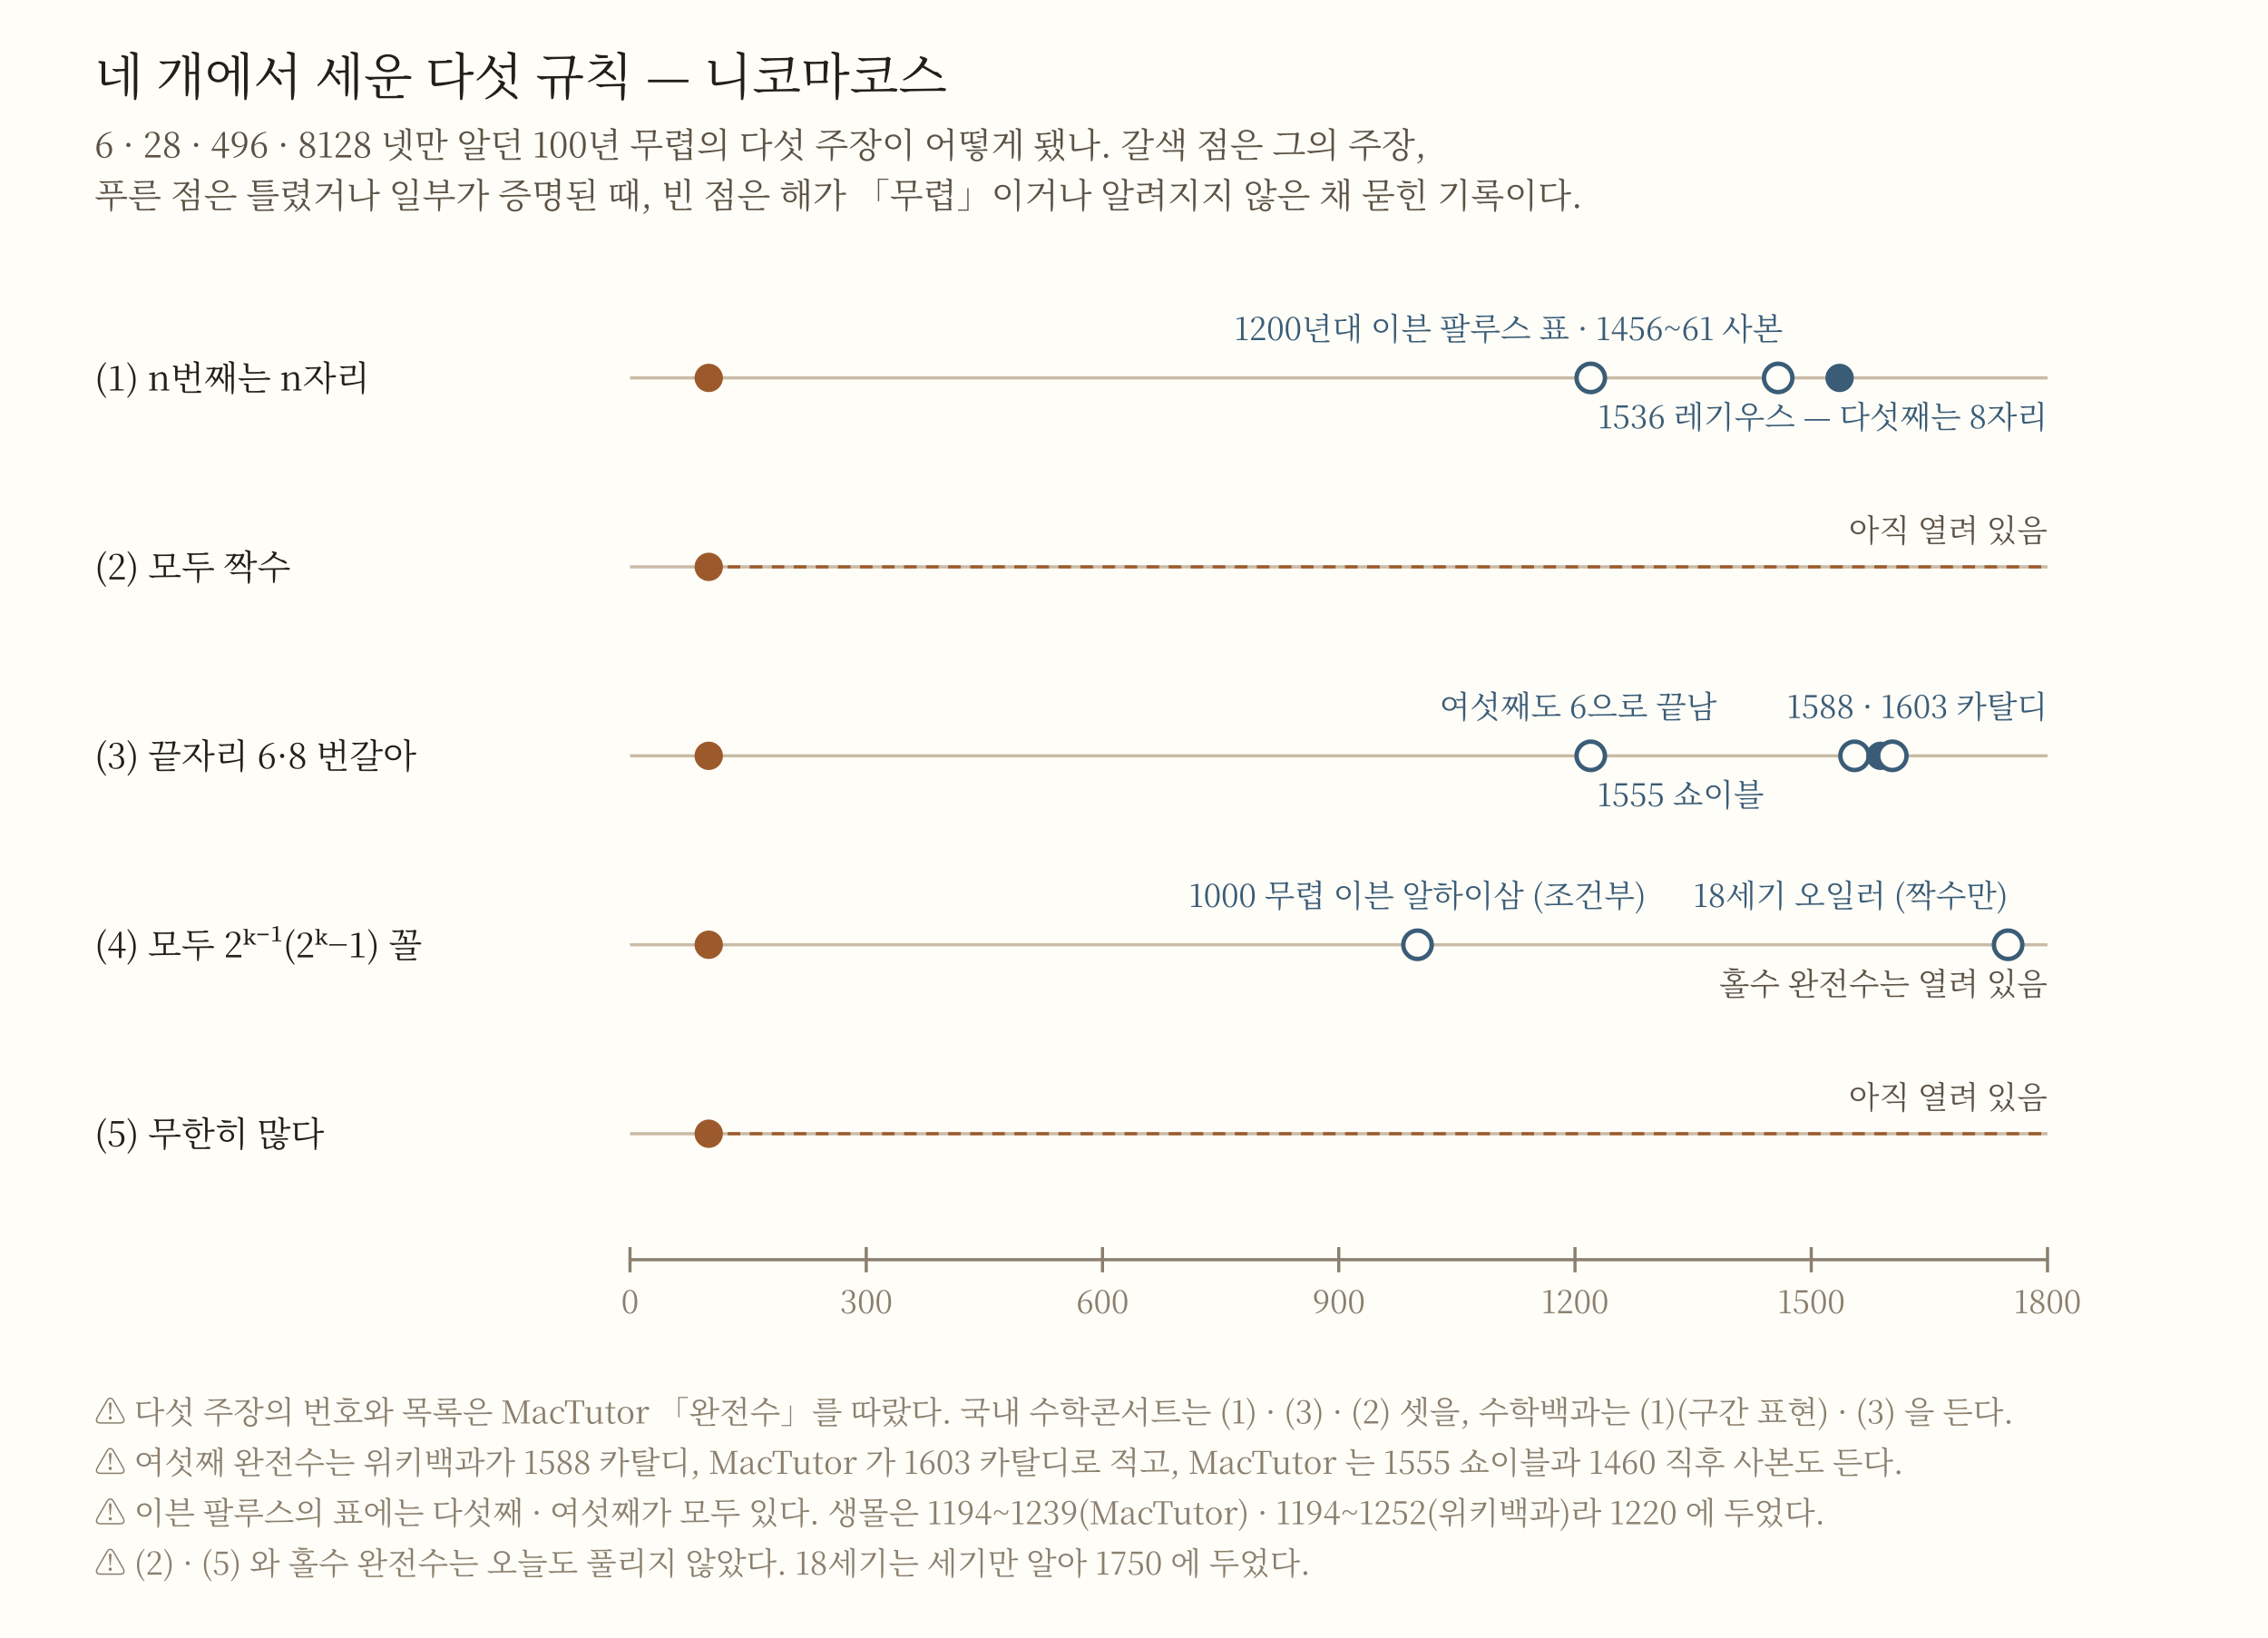
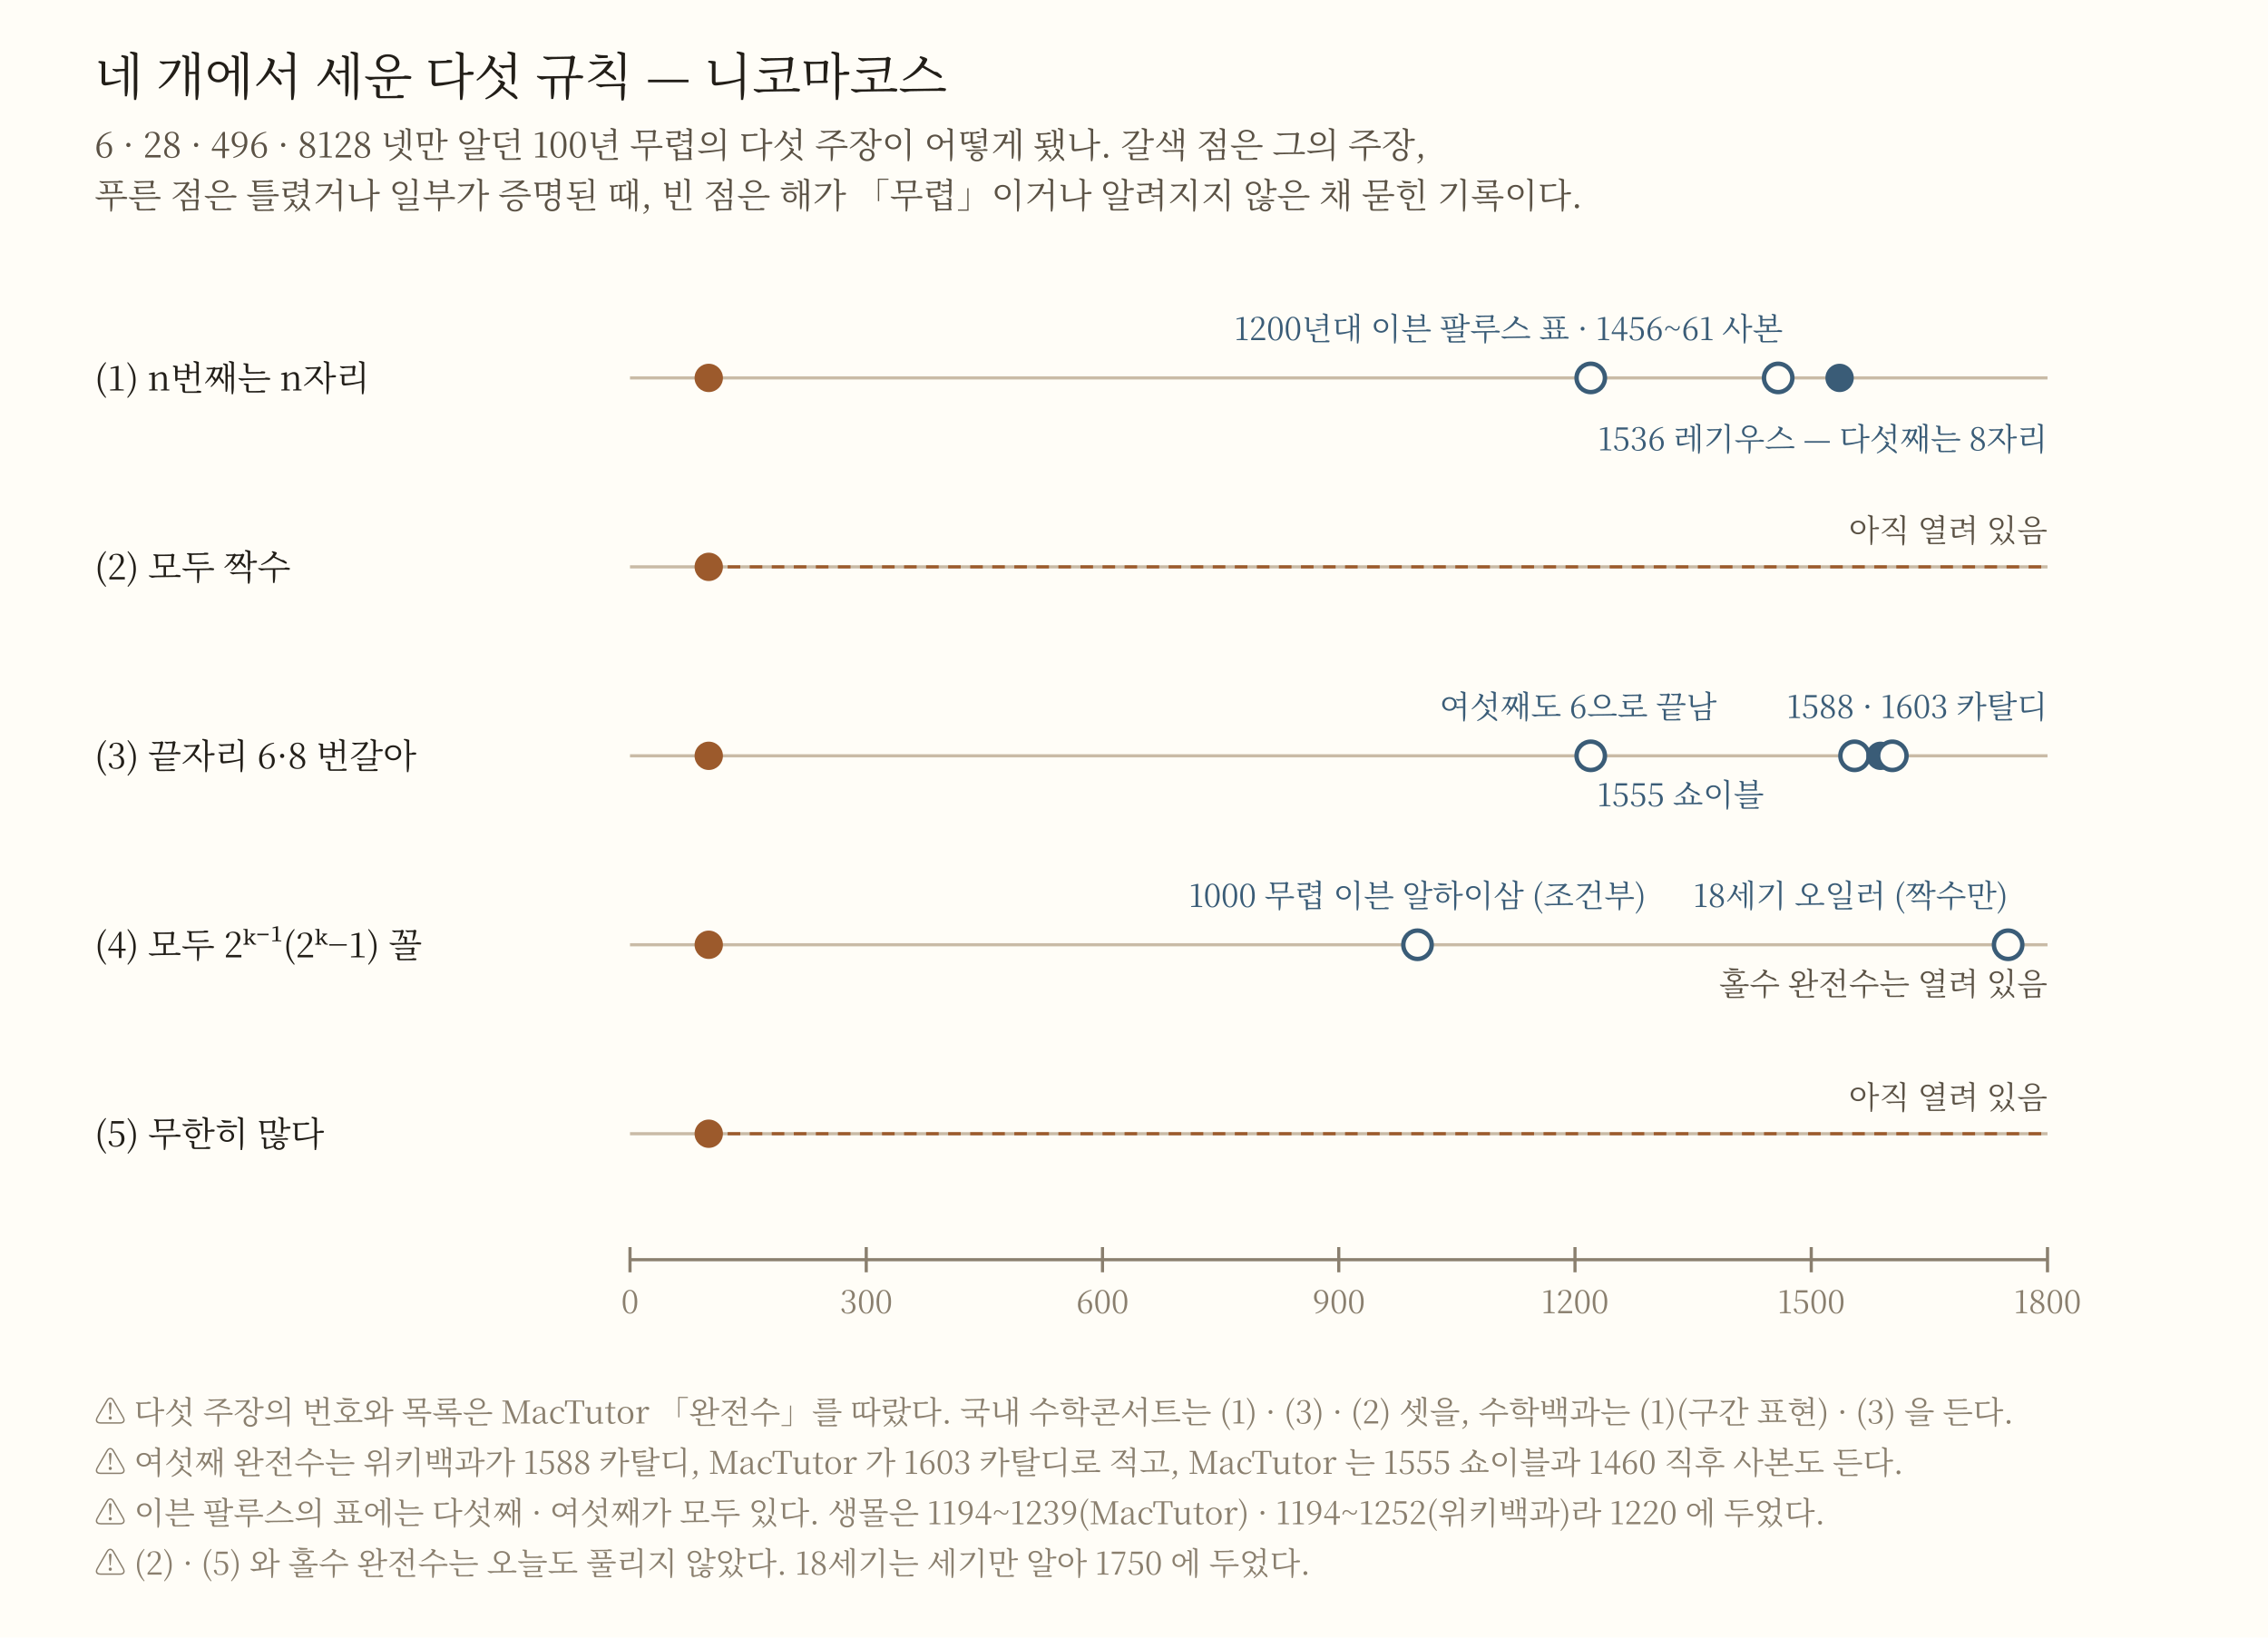
<svg xmlns="http://www.w3.org/2000/svg" viewBox="0 0 720 520" role="img" aria-label="그림 위쪽에 「네 개에서 세운 다섯 규칙 니코마코스」라는 표제가 있고 그 아래 두 줄에 6 · 28 · 496 · 8128 넷만 알던 100년 무렵의 다섯 주장이 어떻게 됐나, 갈색 점은 그의 주장, 푸른 점은 틀렸거나 일부가 증명된 때, 빈 점은 해가 「무렵」이거나 알려지지 않은 채 묻힌 기록이라고 적혀 있다. 가로축은 0 부터 1800 까지 300 년마다 눈금이 있고, 다섯 줄 모두 100 자리에 갈색 점이 있다. 첫 줄 (1) n번째는 n자리에는 1220 과 1458 자리에 빈 점, 1536 자리에 푸른 점이 있고 위에 1200년대 이븐 팔루스 표 · 1456~61 사본, 아래에 1536 레기우스, 다섯째는 8자리라고 적혀 있다. 둘째 줄 (2) 모두 짝수에는 갈색 점에서 오른쪽 끝까지 갈색 점선이 이어지고 아직 열려 있음이라고 적혀 있다. 셋째 줄 (3) 끝자리 6·8 번갈아에는 1220 과 1555 와 1603 자리에 빈 점, 1588 자리에 푸른 점이 있고 위에 여섯째도 6으로 끝남, 1588 · 1603 카탈디, 아래에 1555 쇼이블이라고 적혀 있다. 넷째 줄 (4) 모두 2ᵏ⁻¹(2ᵏ−1) 꼴에는 1000 자리에 빈 점과 1000 무렵 이븐 알하이삼 (조건부), 1750 자리에 빈 점과 18세기 오일러 (짝수만)가 있고 아래에 홀수 완전수는 열려 있음이라고 적혀 있다. 다섯째 줄 (5) 무한히 많다에는 갈색 점선이 끝까지 이어지고 아직 열려 있음이라고 적혀 있다. 맨 아래에 단서가 넷 있다. 첫째, 다섯 주장의 번호와 목록은 MacTutor 「완전수」를 따랐고 국내 수학콘서트는 (1) · (3) · (2) 셋을, 수학백과는 (1)(구간 표현) · (3) 을 든다. 둘째, 여섯째 완전수는 위키백과가 1588 카탈디, MacTutor 가 1603 카탈디로 적고 MacTutor 는 1555 쇼이블과 1460 직후 사본도 든다. 셋째, 이븐 팔루스의 표에는 다섯째 · 여섯째가 모두 있고 생몰은 1194~1239(MacTutor) · 1194~1252(위키백과)라 1220 에 두었다. 넷째, (2) · (5) 와 홀수 완전수는 오늘도 풀리지 않았고 18세기는 세기만 알아 1750 에 두었다">
  <style>
    text{font-family:EB Garamond, Georgia, 'Noto Serif KR', 'Noto Serif CJK KR', NanumMyeongjo, Batang, AppleMyungjo, serif;fill:#221E18;}
    .dim{fill:#5B5245;} .ax{fill:#8A7F6E;} .blue{fill:#3A5C77;} .sien{fill:#9C5A2C;}
    .row{stroke:#C9BBA6;stroke-width:1;} .axis{stroke:#8A7F6E;stroke-width:1;} .tick{stroke:#8A7F6E;stroke-width:1;}
    .sd{fill:#9C5A2C;} .bd{fill:#3A5C77;} .ring{fill:#FFFDF7;stroke:#3A5C77;stroke-width:1.4;}
    .open{stroke:#9C5A2C;stroke-width:1;stroke-dasharray:4 3;}
  </style>
  <rect width="720" height="520" fill="#FFFDF7" />
  <text x="30" y="30" font-size="16">네 개에서 세운 다섯 규칙 — 니코마코스</text>
  <text x="30" y="50" font-size="11" class="dim">6 · 28 · 496 · 8128 넷만 알던 100년 무렵의 다섯 주장이 어떻게 됐나. 갈색 점은 그의 주장,</text>
  <text x="30" y="66" font-size="11" class="dim">푸른 점은 틀렸거나 일부가 증명된 때, 빈 점은 해가 「무렵」이거나 알려지지 않은 채 묻힌 기록이다.</text>
  <text x="30" y="124" font-size="11" class="" text-anchor="start">(1) n번째는 n자리</text>
  <line x1="200" y1="120" x2="650" y2="120" class="row" />
  <circle cx="225" cy="120" r="4.5" class="sd" />
  <text x="30" y="184" font-size="11" class="" text-anchor="start">(2) 모두 짝수</text>
  <text x="566" y="108" font-size="10" class="blue" text-anchor="end">1200년대 이븐 팔루스 표 · 1456~61 사본</text>
-   <text x="650" y="136" font-size="10" class="blue" text-anchor="end">1536 레기우스 — 다섯째는 8자리</text>
+   <text x="650" y="143" font-size="10" class="blue" text-anchor="end">1536 레기우스 — 다섯째는 8자리</text>
  <line x1="200" y1="180" x2="650" y2="180" class="row" />
  <circle cx="225" cy="180" r="4.5" class="sd" />
  <text x="30" y="244" font-size="11" class="" text-anchor="start">(3) 끝자리 6·8 번갈아</text>
  <line x1="200" y1="240" x2="650" y2="240" class="row" />
  <circle cx="225" cy="240" r="4.5" class="sd" />
  <text x="30" y="304" font-size="11" class="" text-anchor="start">(4) 모두 2ᵏ⁻¹(2ᵏ−1) 꼴</text>
  <line x1="200" y1="300" x2="650" y2="300" class="row" />
  <circle cx="225" cy="300" r="4.5" class="sd" />
  <text x="30" y="364" font-size="11" class="" text-anchor="start">(5) 무한히 많다</text>
  <line x1="200" y1="360" x2="650" y2="360" class="row" />
  <circle cx="225" cy="360" r="4.5" class="sd" />
  <circle cx="505" cy="120" r="4.5" class="ring" />
  <circle cx="564.5" cy="120" r="4.5" class="ring" />
  <circle cx="584" cy="120" r="4.5" class="bd" />
  <line x1="231" y1="180" x2="650" y2="180" class="open" />
  <text x="650" y="172" font-size="10" class="dim" text-anchor="end">아직 열려 있음</text>
  <circle cx="505" cy="240" r="4.5" class="ring" />
  <circle cx="588.75" cy="240" r="4.5" class="ring" />
  <circle cx="597" cy="240" r="4.5" class="bd" />
  <circle cx="600.75" cy="240" r="4.5" class="ring" />
  <text x="560" y="256" font-size="10" class="blue" text-anchor="end">1555 쇼이블</text>
  <text x="650" y="228" font-size="10" class="blue" text-anchor="end">1588 · 1603 카탈디</text>
  <text x="545" y="228" font-size="10" class="blue" text-anchor="end">여섯째도 6으로 끝남</text>
  <circle cx="450" cy="300" r="4.5" class="ring" />
  <text x="450" y="288" font-size="10" class="blue" text-anchor="middle">1000 무렵 이븐 알하이삼 (조건부)</text>
  <circle cx="637.5" cy="300" r="4.5" class="ring" />
  <text x="637.5" y="288" font-size="10" class="blue" text-anchor="end">18세기 오일러 (짝수만)</text>
  <text x="650" y="316" font-size="10" class="dim" text-anchor="end">홀수 완전수는 열려 있음</text>
  <line x1="231" y1="360" x2="650" y2="360" class="open" />
  <text x="650" y="352" font-size="10" class="dim" text-anchor="end">아직 열려 있음</text>
  <line x1="200" y1="400" x2="650" y2="400" class="axis" />
  <line x1="200" y1="396" x2="200" y2="404" class="tick" />
  <text x="200" y="417" font-size="10" class="ax" text-anchor="middle">0</text>
  <line x1="275" y1="396" x2="275" y2="404" class="tick" />
  <text x="275" y="417" font-size="10" class="ax" text-anchor="middle">300</text>
  <line x1="350" y1="396" x2="350" y2="404" class="tick" />
  <text x="350" y="417" font-size="10" class="ax" text-anchor="middle">600</text>
  <line x1="425" y1="396" x2="425" y2="404" class="tick" />
  <text x="425" y="417" font-size="10" class="ax" text-anchor="middle">900</text>
  <line x1="500" y1="396" x2="500" y2="404" class="tick" />
  <text x="500" y="417" font-size="10" class="ax" text-anchor="middle">1200</text>
  <line x1="575" y1="396" x2="575" y2="404" class="tick" />
  <text x="575" y="417" font-size="10" class="ax" text-anchor="middle">1500</text>
  <line x1="650" y1="396" x2="650" y2="404" class="tick" />
  <text x="650" y="417" font-size="10" class="ax" text-anchor="middle">1800</text>
  <text x="30" y="452" font-size="10" class="ax">⚠ 다섯 주장의 번호와 목록은 MacTutor 「완전수」를 따랐다. 국내 수학콘서트는 (1) · (3) · (2) 셋을, 수학백과는 (1)(구간 표현) · (3) 을 든다.</text>
  <text x="30" y="468" font-size="10" class="ax">⚠ 여섯째 완전수는 위키백과가 1588 카탈디, MacTutor 가 1603 카탈디로 적고, MacTutor 는 1555 쇼이블과 1460 직후 사본도 든다.</text>
  <text x="30" y="484" font-size="10" class="ax">⚠ 이븐 팔루스의 표에는 다섯째 · 여섯째가 모두 있다. 생몰은 1194~1239(MacTutor) · 1194~1252(위키백과)라 1220 에 두었다.</text>
  <text x="30" y="500" font-size="10" class="ax">⚠ (2) · (5) 와 홀수 완전수는 오늘도 풀리지 않았다. 18세기는 세기만 알아 1750 에 두었다.</text>
</svg>
